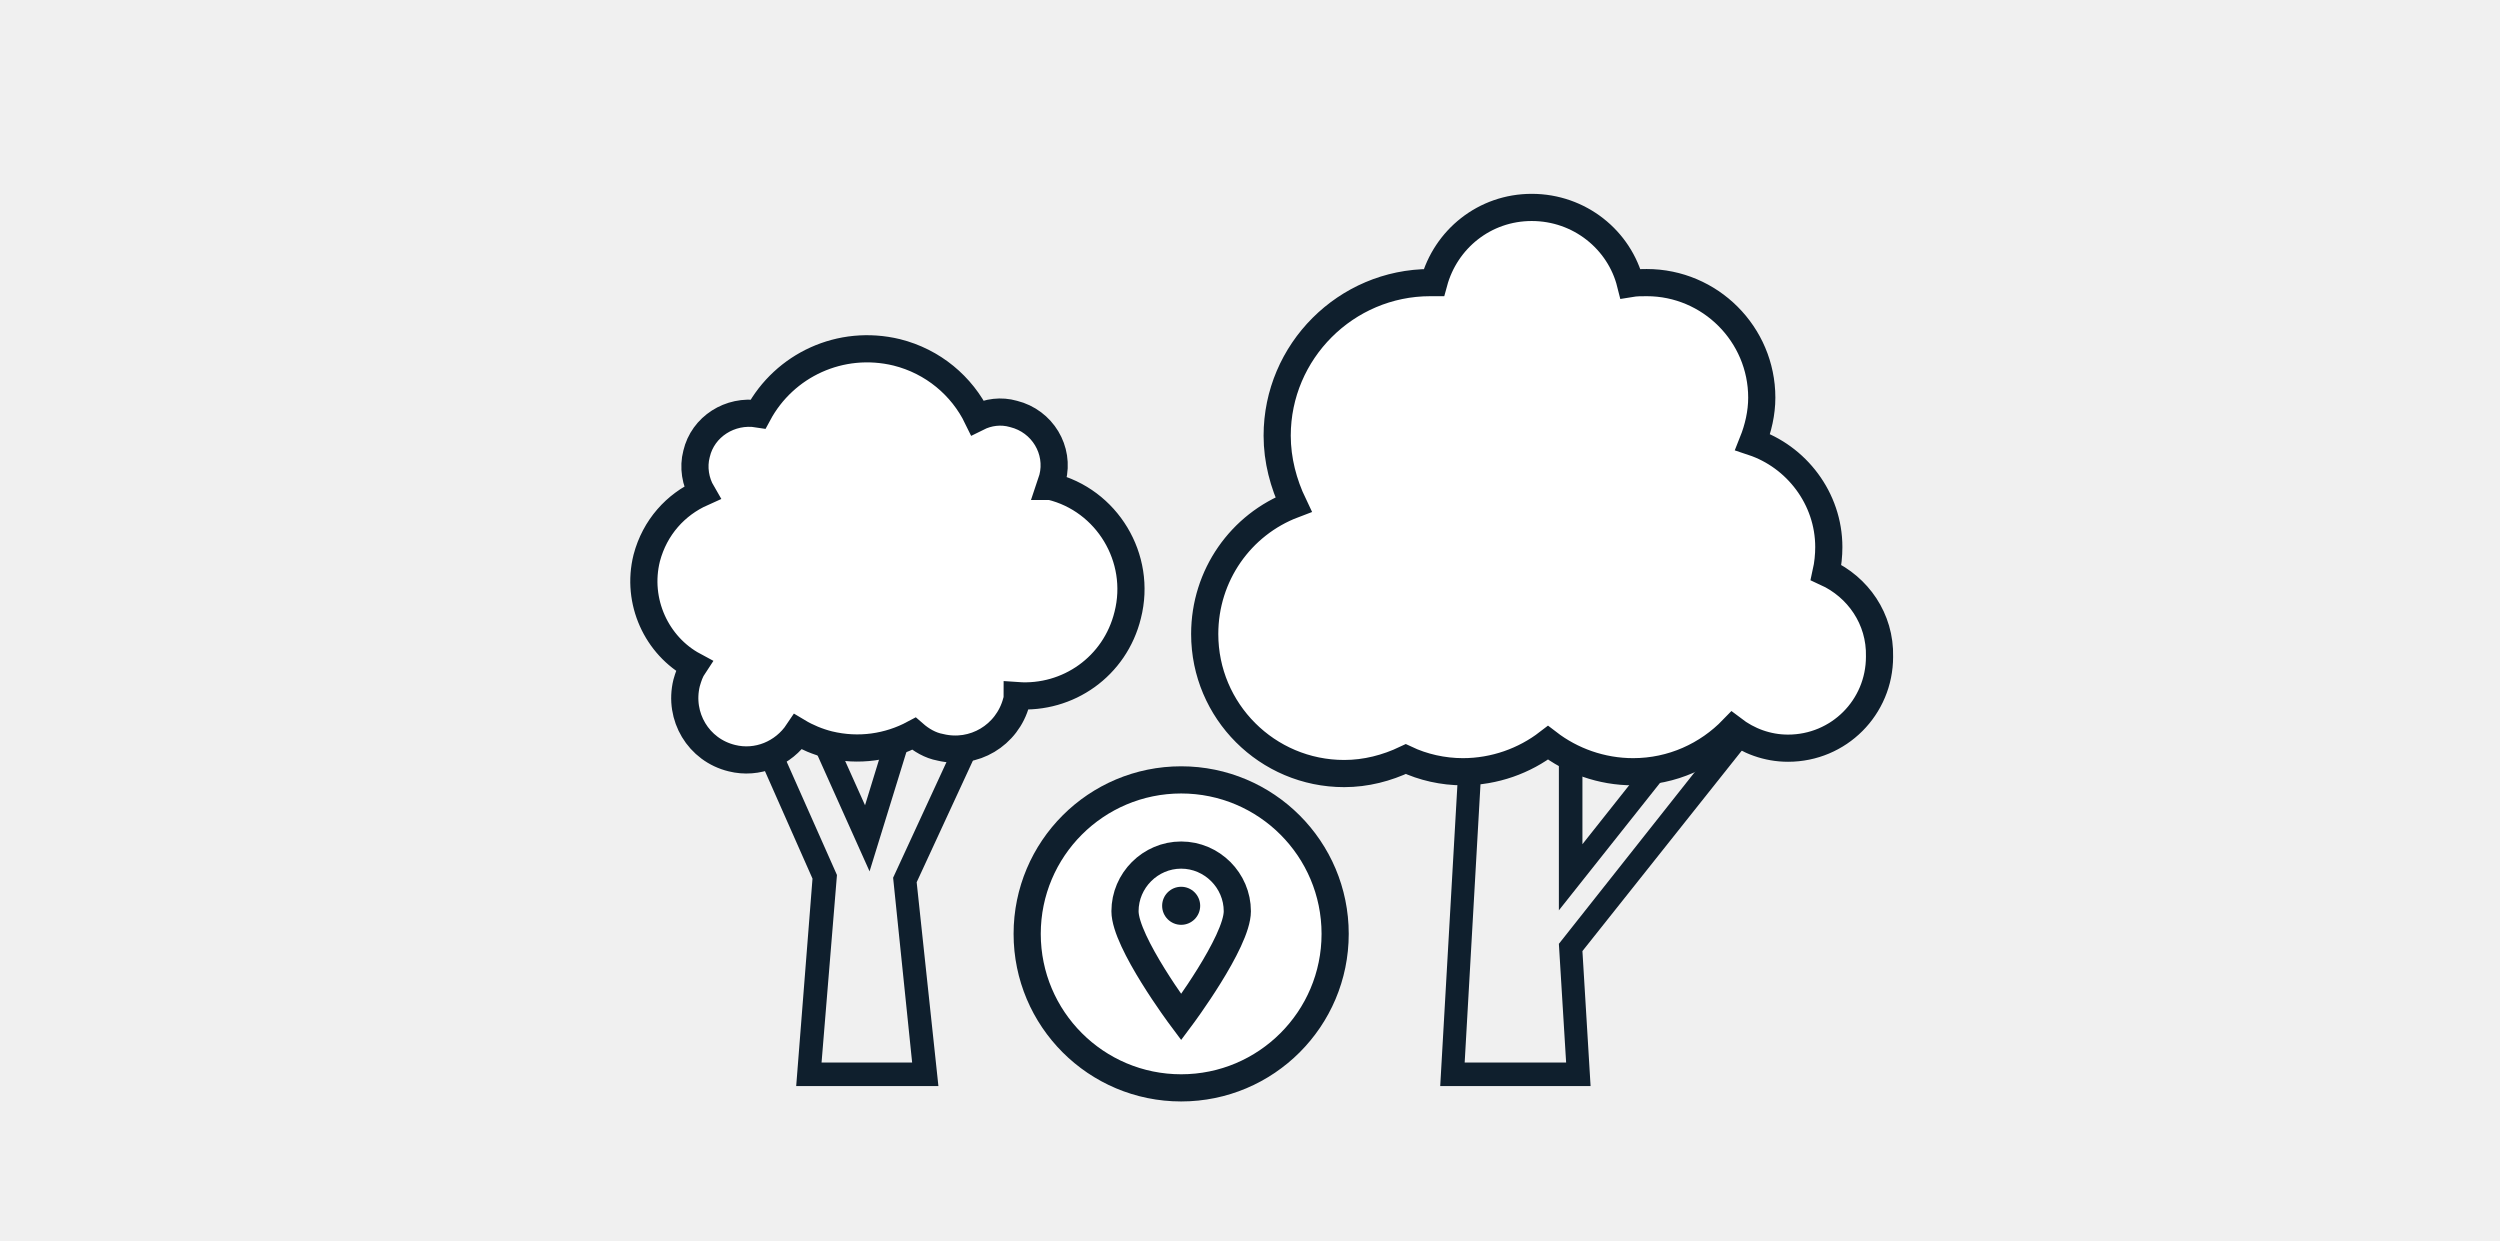
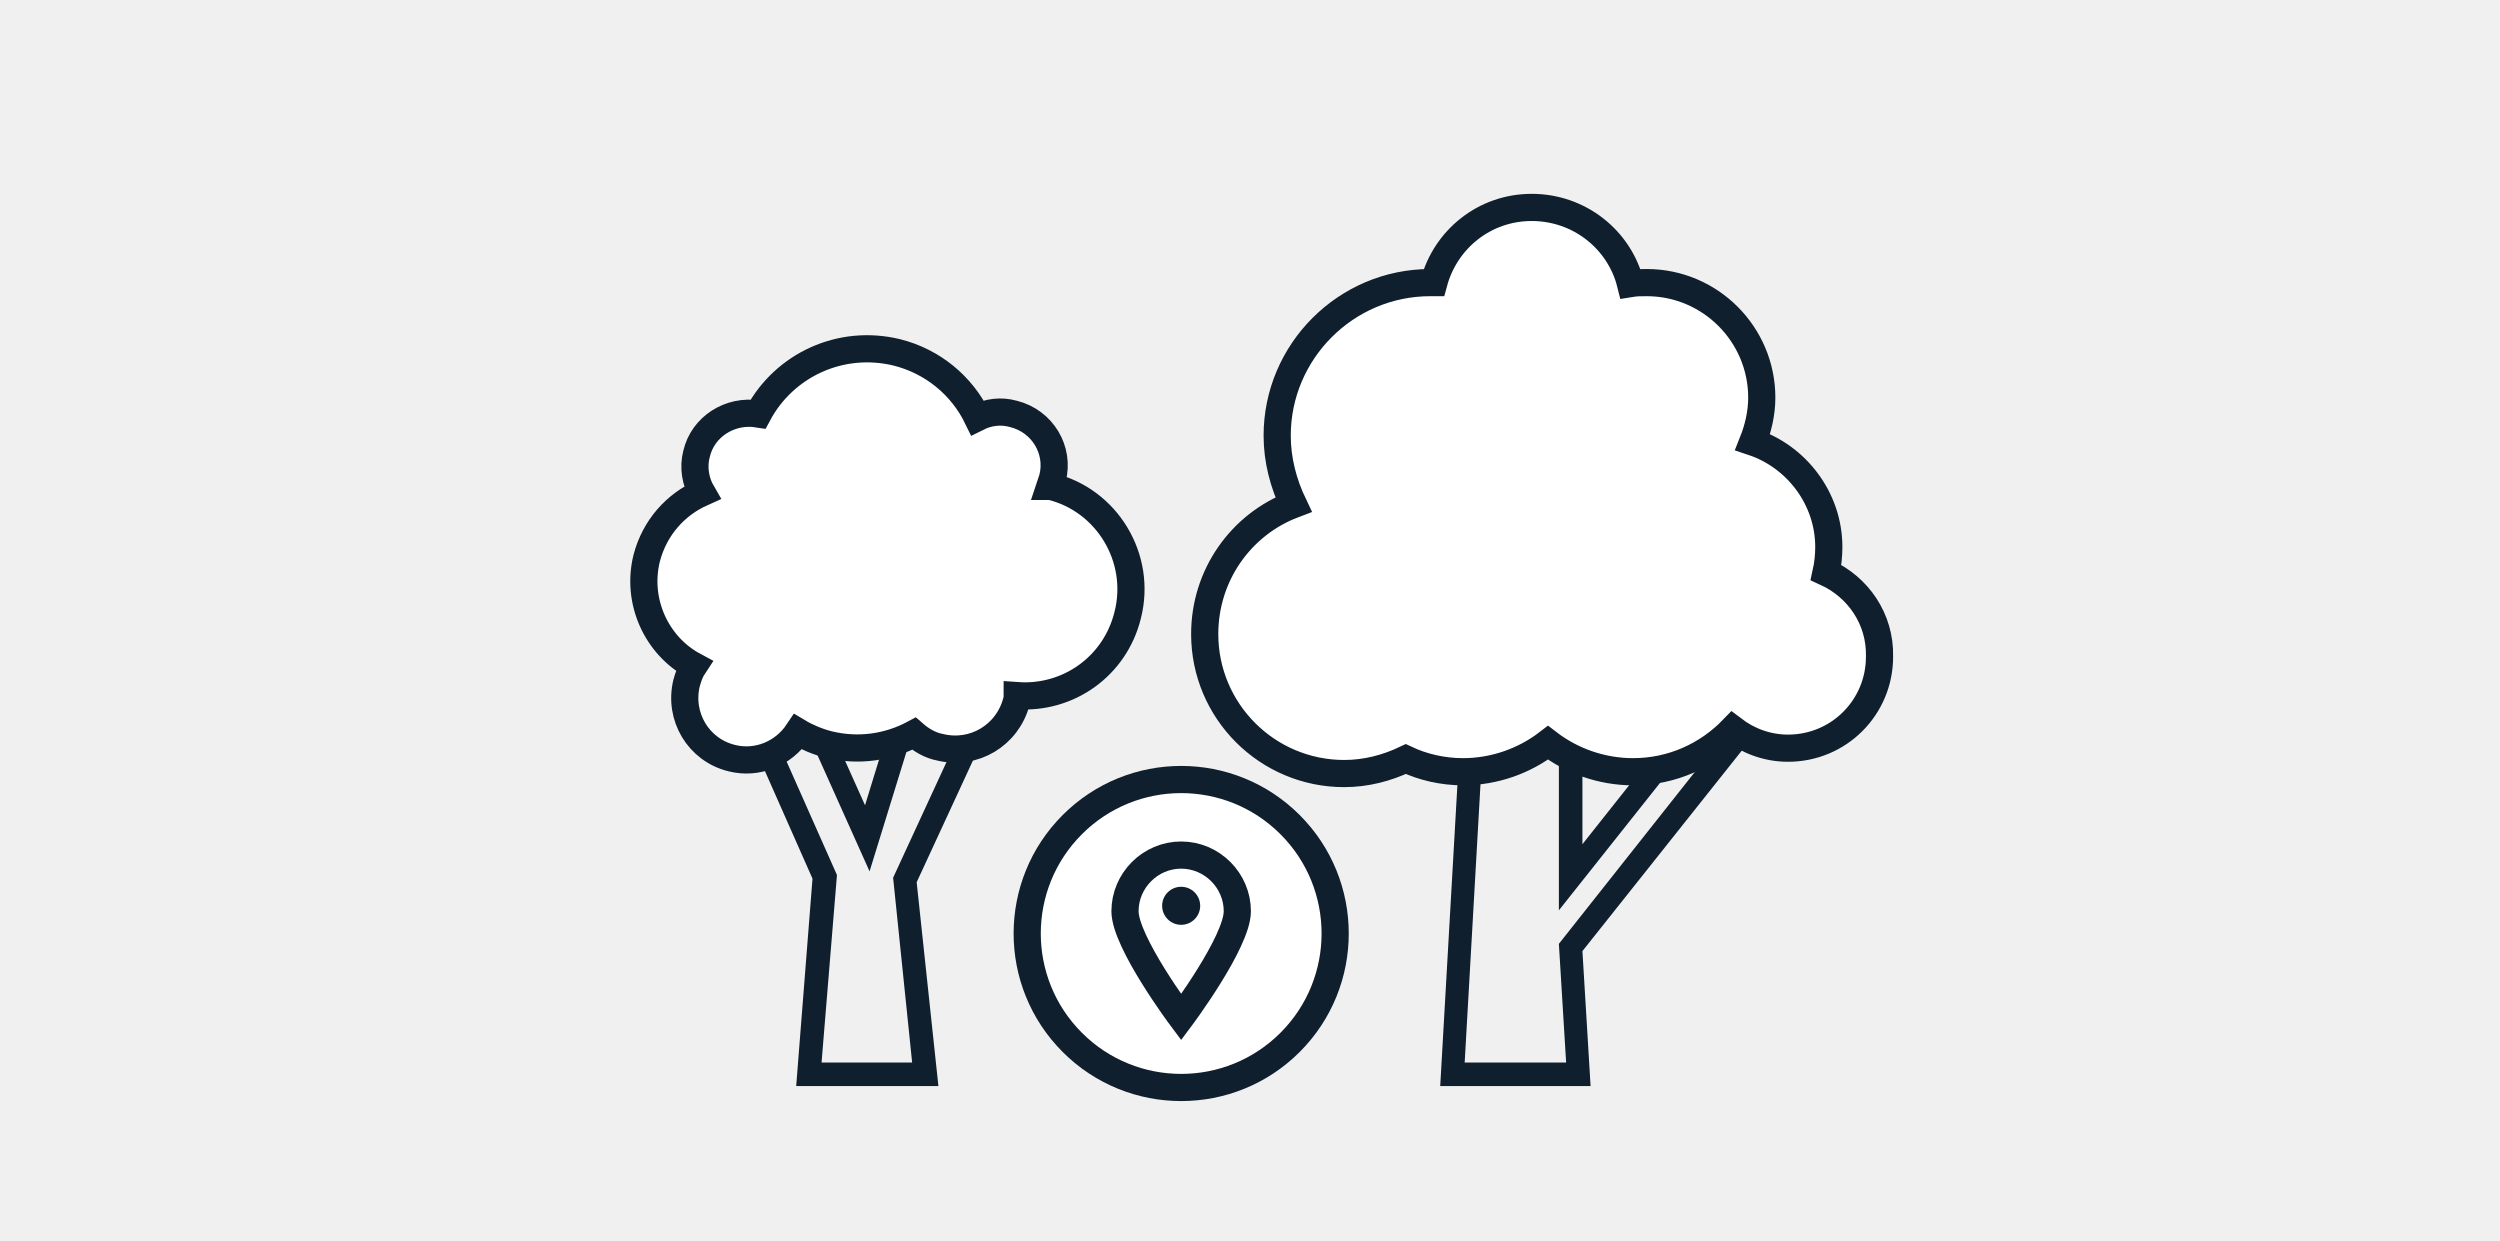
<svg xmlns="http://www.w3.org/2000/svg" xmlns:xlink="http://www.w3.org/1999/xlink" viewBox="0 0 276 137">
-   <circle fill="#FFF" stroke="#0F1F2D" stroke-width="3" stroke-linecap="round" stroke-miterlimit="10" cx="130.4" cy="103.1" r="17" />
+   <ellipse transform="rotate(-45.001 130.352 103.076)" fill="#FFF" stroke="#0F1F2D" stroke-width="3" stroke-linecap="round" stroke-miterlimit="10" cx="130.4" cy="103.1" rx="17" ry="17" />
  <path fill="#FFF" stroke="#0F1F2D" stroke-width="3" stroke-linecap="round" stroke-miterlimit="10" d="M136.6 100.6c0 3.4-6.2 11.7-6.2 11.7s-6.2-8.3-6.2-11.7c0-3.4 2.8-6.2 6.2-6.2 3.4 0 6.2 2.8 6.2 6.2z" />
  <circle fill="#0F1F2D" cx="130.4" cy="100" r="2.1" />
  <defs>
    <path id="a" d="M-750-199.7c-27.1 0-49-21.9-49-49s21.9-49 49-49 49 21.9 49 49c0 27-21.9 49-49 49zm0 3c28.7 0 52-23.3 52-52s-23.3-52-52-52-52 23.3-52 52 23.3 52 52 52zm-72-124h144v144h-144v-144z" />
  </defs>
  <clipPath id="b">
    <use xlink:href="#a" overflow="visible" />
  </clipPath>
-   <g clip-path="url(#b)">
-     <defs>
-       <circle id="c" cx="-750" cy="-248.7" r="50.5" />
-     </defs>
-   </g>
  <defs>
-     <circle id="d" cx="-750" cy="-248.7" r="50.5" />
+     <path id="c" d="M-749.3-32.5c-24.6 0-44.6-20-44.6-44.6s20-44.6 44.6-44.6 44.6 20 44.6 44.6-20 44.6-44.6 44.6zm0 2.7c26.1 0 47.3-21.2 47.3-47.3s-21.2-47.3-47.3-47.3c-26.1 0-47.3 21.2-47.3 47.3s21.2 47.3 47.3 47.3zm-65.5-112.8h131v131h-131v-131z" />
  </defs>
-   <defs>
-     <circle id="e" cx="-750" cy="-248.7" r="43.5" />
-   </defs>
-   <defs>
-     <path id="f" d="M-749.3-32.5c-24.6 0-44.6-20-44.6-44.6s20-44.6 44.6-44.6 44.6 20 44.6 44.6-20 44.6-44.6 44.6zm0 2.7c26.1 0 47.3-21.2 47.3-47.3s-21.2-47.3-47.3-47.3c-26.1 0-47.3 21.2-47.3 47.3s21.2 47.3 47.3 47.3zm-65.5-112.8h131v131h-131v-131z" />
-   </defs>
-   <clipPath id="g">
-     <use xlink:href="#f" overflow="visible" />
+   <clipPath id="d">
+     <use xlink:href="#c" overflow="visible" />
  </clipPath>
-   <g clip-path="url(#g)">
-     <defs>
-       <circle id="h" cx="-749.3" cy="-77.1" r="45.9" />
-     </defs>
-   </g>
-   <defs>
-     <circle id="i" cx="-749.3" cy="-77.1" r="45.9" />
-   </defs>
-   <defs>
-     <circle id="j" cx="-749.3" cy="-77.1" r="39.6" />
-   </defs>
  <path fill="#0F1F2D" d="M175.6 119.9H159l2.5-43.8h13.2v17.1l8.4-10.6 16.8-9.3-25.2 31.7.9 14.9zm-13.9-2.6h11.2l-.8-13.1 17.8-22.5-5.1 2.8-12.7 16V78.6h-8.2l-2.2 38.7zm-58.1 2.6H87.9L89.7 97l-9.2-20.8h9.3l5.7 12.7 3.9-12.7H111l-9.8 21.2 2.4 22.5zm-12.9-2.6h10l-2.1-20.4 8.4-18.2h-5.6L96 96.2l-7.8-17.4h-3.7l7.9 17.8-1.7 20.7z" />
  <path fill="#FFF" stroke="#0F1F2D" stroke-width="3" stroke-linecap="round" stroke-miterlimit="10" d="M201.6 63.2c.2-.9.3-1.9.3-2.8 0-5.4-3.6-10-8.4-11.6.6-1.5 1-3.2 1-4.9 0-7-5.7-12.7-12.7-12.7-.6 0-1.2 0-1.8.1-1.2-4.8-5.6-8.4-10.9-8.4-5.2 0-9.5 3.5-10.8 8.3h-.4c-9.3 0-16.9 7.6-16.9 16.9 0 2.7.7 5.3 1.8 7.6-5.8 2.2-9.8 7.8-9.8 14.3 0 8.5 6.9 15.4 15.4 15.4 2.4 0 4.7-.6 6.8-1.6 1.9.9 4.1 1.4 6.3 1.4 3.5 0 6.8-1.2 9.4-3.2 2.6 2 5.9 3.2 9.4 3.2 4.3 0 8.2-1.8 11-4.7 1.7 1.3 3.8 2.1 6.1 2.1 5.6 0 10.1-4.5 10.1-10.1.1-4.2-2.4-7.7-5.9-9.3zM88.1 80.8c1 .6 2.2 1.1 3.4 1.4 3.3.8 6.6.3 9.4-1.2.8.7 1.8 1.3 2.9 1.5 3.7.9 7.4-1.3 8.4-5 .1-.2.1-.5.1-.7 5.6.4 10.8-3.2 12.2-8.9 1.6-6.3-2.3-12.7-8.5-14.2h-.1l.3-.9c.8-3.1-1.1-6.3-4.3-7.1-1.4-.4-2.8-.2-4 .4-1.7-3.5-4.9-6.2-8.9-7.2-6.2-1.5-12.4 1.4-15.3 6.8-3.1-.5-6.1 1.4-6.8 4.4-.4 1.5-.1 3.1.6 4.3-2.9 1.3-5.2 3.8-6.1 7.2-1.2 4.8 1.1 9.7 5.2 11.9-.4.6-.6 1.2-.8 1.9-.9 3.7 1.3 7.4 5 8.3 2.8.7 5.7-.5 7.3-2.9z" />
  <defs>
-     <path id="k" d="M-210.5 34.2h-1.5v84h108v-84h-106.5zm0 3h105l-1.5-1.5v81l1.5-1.5h-105l1.5 1.5v-81l-1.5 1.5zm-21.5-23h148v124h-148v-124z" />
+     <path id="e" d="M-210.5 34.2h-1.5v84h108v-84h-106.5zm0 3h105l-1.5-1.5v81l1.5-1.5h-105l1.5 1.5v-81l-1.5 1.5zm-21.5-23h148v124h-148v-124z" />
+   </defs>
+   <clipPath id="f">
+     <use xlink:href="#e" overflow="visible" />
+   </clipPath>
+   <defs>
+     <path id="g" d="M-216.5 51.2h-2.2l.9-2.1 9.1-22 .4-.9h100.9l.4.9 9.1 22 .9 2.1h-119.5zm0-3h117l-1.4 2.1-9.1-22 1.4.9h-98.9l1.4-.9-9.1 22-1.3-2.1zm-22.2 23h161.5v-65h-161.5v65z" />
+   </defs>
+   <clipPath id="h">
+     <use xlink:href="#g" overflow="visible" />
+   </clipPath>
+   <defs>
+     <path id="i" d="M-131.5 18.2h-1.5v19h15v-19h-13.5zm0 3h12l-1.5-1.5v16l1.5-1.5h-12l1.5 1.5v-16l-1.5 1.5zm-21.5-23h55v59h-55v-59z" />
+   </defs>
+   <clipPath id="j">
+     <use xlink:href="#i" overflow="visible" />
+   </clipPath>
+   <defs>
+     <path id="k" d="M-197.5 84.2h-1.5v34h24v-34h-22.5zm0 3h21l-1.5-1.5v31l1.5-1.5h-21l1.5 1.5v-31l-1.5 1.5zm-21.5-23h64v74h-64v-74z" />
  </defs>
  <clipPath id="l">
    <use xlink:href="#k" overflow="visible" />
  </clipPath>
-   <g clip-path="url(#l)">
-     <defs>
-       <path id="m" d="M-210.5 35.7h105v81h-105z" />
-     </defs>
-   </g>
  <defs>
-     <path id="n" d="M-210.5 35.7h105v81h-105z" />
+     <path id="m" d="M-196.5 56.2h-1.5v22h22v-22h-20.5zm0 3h19l-1.5-1.5v19l1.5-1.5h-19l1.5 1.5v-19l-1.5 1.5zm-21.5-23h62v62h-62v-62z" />
  </defs>
+   <clipPath id="n">
+     <use xlink:href="#m" overflow="visible" />
+   </clipPath>
  <defs>
-     <path id="o" d="M-216.5 51.2h-2.2l.9-2.1 9.1-22 .4-.9h100.9l.4.9 9.1 22 .9 2.1h-119.5zm0-3h117l-1.4 2.1-9.1-22 1.4.9h-98.9l1.4-.9-9.1 22-1.3-2.1zm-22.2 23h161.5v-65h-161.5v65z" />
+     <path id="o" d="M-191.5 61.2h-1.5v12h12v-12h-10.5zm0 3h9l-1.5-1.5v9l1.5-1.5h-9l1.5 1.5v-9l-1.5 1.5zm-21.5-23h52v52h-52v-52z" />
  </defs>
  <clipPath id="p">
    <use xlink:href="#o" overflow="visible" />
  </clipPath>
-   <g clip-path="url(#p)">
-     <defs>
-       <path id="q" d="M-216.5 49.7h117l-9.1-22h-98.8z" />
-     </defs>
-   </g>
  <defs>
-     <path id="r" d="M-216.5 49.7h117l-9.1-22h-98.8z" />
+     <path id="q" d="M-166.5 56.2h-1.5v22h22v-22h-20.5zm0 3h19l-1.5-1.5v19l1.5-1.5h-19l1.5 1.5v-19l-1.5 1.5zm-21.5-23h62v62h-62v-62z" />
  </defs>
+   <clipPath id="r">
+     <use xlink:href="#q" overflow="visible" />
+   </clipPath>
  <defs>
-     <path id="s" d="M-131.5 18.2h-1.5v19h15v-19h-13.5zm0 3h12l-1.5-1.5v16l1.5-1.5h-12l1.5 1.5v-16l-1.5 1.5zm-21.5-23h55v59h-55v-59z" />
+     <path id="s" d="M-137.5 56.2h-1.5v22h22v-22h-20.5zm0 3h19l-1.5-1.5v19l1.5-1.5h-19l1.5 1.5v-19l-1.5 1.5zm-21.5-23h62v62h-62v-62z" />
  </defs>
  <clipPath id="t">
    <use xlink:href="#s" overflow="visible" />
  </clipPath>
-   <g clip-path="url(#t)">
-     <defs>
-       <path id="u" d="M-131.5 19.7h12v16h-12z" />
-     </defs>
-   </g>
  <defs>
-     <path id="v" d="M-131.5 19.7h12v16h-12z" />
+     <path id="u" d="M-166.5 84.2h-1.5v22h22v-22h-20.5zm0 3h19l-1.5-1.5v19l1.5-1.5h-19l1.5 1.5v-19l-1.5 1.5zm-21.5-23h62v62h-62v-62z" />
  </defs>
+   <clipPath id="v">
+     <use xlink:href="#u" overflow="visible" />
+   </clipPath>
  <defs>
-     <path id="w" d="M-197.5 84.2h-1.5v34h24v-34h-22.5zm0 3h21l-1.5-1.5v31l1.5-1.5h-21l1.5 1.5v-31l-1.5 1.5zm-21.5-23h64v74h-64v-74z" />
+     <path id="w" d="M-137.5 84.2h-1.5v22h22v-22h-20.5zm0 3h19l-1.5-1.5v19l1.5-1.5h-19l1.5 1.5v-19l-1.5 1.5zm-21.5-23h62v62h-62v-62z" />
  </defs>
  <clipPath id="x">
    <use xlink:href="#w" overflow="visible" />
  </clipPath>
-   <g clip-path="url(#x)">
-     <defs>
-       <path id="y" d="M-197.5 85.7h21v31h-21z" />
-     </defs>
-   </g>
  <defs>
-     <path id="z" d="M-197.5 85.7h21v31h-21z" />
+     <path id="y" d="M-161.5 61.2h-1.5v12h12v-12h-10.5zm0 3h9l-1.5-1.5v9l1.5-1.5h-9l1.5 1.5v-9l-1.5 1.5zm-21.5-23h52v52h-52v-52z" />
  </defs>
+   <clipPath id="z">
+     <use xlink:href="#y" overflow="visible" />
+   </clipPath>
  <defs>
-     <path id="A" d="M-196.5 56.2h-1.5v22h22v-22h-20.5zm0 3h19l-1.5-1.5v19l1.5-1.5h-19l1.5 1.5v-19l-1.5 1.5zm-21.5-23h62v62h-62v-62z" />
+     <path id="A" d="M-132.5 61.2h-1.5v12h12v-12h-10.5zm0 3h9l-1.5-1.5v9l1.5-1.5h-9l1.5 1.5v-9l-1.5 1.5zm-21.5-23h52v52h-52v-52z" />
  </defs>
  <clipPath id="B">
    <use xlink:href="#A" overflow="visible" />
  </clipPath>
-   <g clip-path="url(#B)">
+   <g>
    <defs>
-       <path id="C" d="M-196.5 57.7h19v19h-19z" />
+       <path id="C" d="M-161.5 89.2h-1.5v12h12v-12h-10.5zm0 3h9l-1.5-1.5v9l1.5-1.5h-9l1.5 1.5v-9l-1.5 1.5zm-21.5-23h52v52h-52v-52z" />
    </defs>
-   </g>
-   <defs>
-     <path id="D" d="M-196.5 57.7h19v19h-19z" />
-   </defs>
-   <defs>
-     <path id="E" d="M-191.5 61.2h-1.5v12h12v-12h-10.5zm0 3h9l-1.5-1.5v9l1.5-1.5h-9l1.5 1.5v-9l-1.5 1.5zm-21.5-23h52v52h-52v-52z" />
-   </defs>
-   <clipPath id="F">
-     <use xlink:href="#E" overflow="visible" />
-   </clipPath>
-   <g clip-path="url(#F)">
-     <defs>
-       <path id="G" d="M-191.5 62.7h9v9h-9z" />
-     </defs>
-   </g>
-   <defs>
-     <path id="H" d="M-191.5 62.7h9v9h-9z" />
-   </defs>
-   <defs>
-     <path id="I" d="M-166.5 56.2h-1.5v22h22v-22h-20.5zm0 3h19l-1.5-1.5v19l1.5-1.5h-19l1.5 1.5v-19l-1.5 1.5zm-21.5-23h62v62h-62v-62z" />
-   </defs>
-   <clipPath id="J">
-     <use xlink:href="#I" overflow="visible" />
-   </clipPath>
-   <g clip-path="url(#J)">
-     <defs>
-       <path id="K" d="M-166.5 57.7h19v19h-19z" />
-     </defs>
-   </g>
-   <defs>
-     <path id="L" d="M-166.5 57.7h19v19h-19z" />
-   </defs>
-   <defs>
-     <path id="M" d="M-137.5 56.2h-1.5v22h22v-22h-20.5zm0 3h19l-1.5-1.5v19l1.5-1.5h-19l1.5 1.5v-19l-1.5 1.5zm-21.5-23h62v62h-62v-62z" />
-   </defs>
-   <clipPath id="N">
-     <use xlink:href="#M" overflow="visible" />
-   </clipPath>
-   <g clip-path="url(#N)">
-     <defs>
-       <path id="O" d="M-137.5 57.7h19v19h-19z" />
-     </defs>
-   </g>
-   <defs>
-     <path id="P" d="M-137.5 57.7h19v19h-19z" />
-   </defs>
-   <defs>
-     <path id="Q" d="M-166.5 84.2h-1.5v22h22v-22h-20.5zm0 3h19l-1.5-1.5v19l1.5-1.5h-19l1.5 1.5v-19l-1.5 1.5zm-21.5-23h62v62h-62v-62z" />
-   </defs>
-   <clipPath id="R">
-     <use xlink:href="#Q" overflow="visible" />
-   </clipPath>
-   <g clip-path="url(#R)">
-     <defs>
-       <path id="S" d="M-166.5 85.7h19v19h-19z" />
-     </defs>
-   </g>
-   <defs>
-     <path id="T" d="M-166.5 85.7h19v19h-19z" />
-   </defs>
-   <defs>
-     <path id="U" d="M-137.5 84.2h-1.5v22h22v-22h-20.5zm0 3h19l-1.5-1.5v19l1.5-1.5h-19l1.5 1.5v-19l-1.5 1.5zm-21.5-23h62v62h-62v-62z" />
-   </defs>
-   <clipPath id="V">
-     <use xlink:href="#U" overflow="visible" />
-   </clipPath>
-   <g clip-path="url(#V)">
-     <defs>
-       <path id="W" d="M-137.5 85.7h19v19h-19z" />
-     </defs>
-   </g>
-   <defs>
-     <path id="X" d="M-137.5 85.7h19v19h-19z" />
-   </defs>
-   <defs>
-     <path id="Y" d="M-161.5 61.2h-1.5v12h12v-12h-10.5zm0 3h9l-1.5-1.5v9l1.5-1.5h-9l1.5 1.5v-9l-1.5 1.5zm-21.5-23h52v52h-52v-52z" />
-   </defs>
-   <clipPath id="Z">
-     <use xlink:href="#Y" overflow="visible" />
-   </clipPath>
-   <g clip-path="url(#Z)">
-     <defs>
-       <path id="aa" d="M-161.5 62.7h9v9h-9z" />
-     </defs>
+     <clipPath id="D">
+       <use xlink:href="#C" overflow="visible" />
+     </clipPath>
  </g>
  <g>
    <defs>
-       <path id="ab" d="M-161.5 62.7h9v9h-9z" />
+       <path id="E" d="M-132.5 89.2h-1.5v12h12v-12h-10.5zm0 3h9l-1.5-1.5v9l1.5-1.5h-9l1.5 1.5v-9l-1.5 1.5zm-21.5-23h52v52h-52v-52z" />
    </defs>
-   </g>
-   <g>
-     <defs>
-       <path id="ac" d="M-132.5 61.2h-1.5v12h12v-12h-10.5zm0 3h9l-1.5-1.5v9l1.5-1.5h-9l1.5 1.5v-9l-1.5 1.5zm-21.5-23h52v52h-52v-52z" />
-     </defs>
-     <clipPath id="ad">
-       <use xlink:href="#ac" overflow="visible" />
+     <clipPath id="F">
+       <use xlink:href="#E" overflow="visible" />
    </clipPath>
-     <g clip-path="url(#ad)">
-       <defs>
-         <path id="ae" d="M-132.5 62.7h9v9h-9z" />
-       </defs>
-     </g>
-   </g>
-   <g>
-     <defs>
-       <path id="af" d="M-132.5 62.7h9v9h-9z" />
-     </defs>
-   </g>
-   <g>
-     <defs>
-       <path id="ag" d="M-161.5 89.2h-1.5v12h12v-12h-10.5zm0 3h9l-1.5-1.5v9l1.5-1.5h-9l1.5 1.5v-9l-1.5 1.5zm-21.5-23h52v52h-52v-52z" />
-     </defs>
-     <clipPath id="ah">
-       <use xlink:href="#ag" overflow="visible" />
-     </clipPath>
-     <g clip-path="url(#ah)">
-       <defs>
-         <path id="ai" d="M-161.5 90.7h9v9h-9z" />
-       </defs>
-     </g>
-   </g>
-   <g>
-     <defs>
-       <path id="aj" d="M-161.5 90.7h9v9h-9z" />
-     </defs>
-   </g>
-   <g>
-     <defs>
-       <path id="ak" d="M-132.5 89.2h-1.5v12h12v-12h-10.5zm0 3h9l-1.5-1.5v9l1.5-1.5h-9l1.5 1.5v-9l-1.5 1.5zm-21.5-23h52v52h-52v-52z" />
-     </defs>
-     <clipPath id="al">
-       <use xlink:href="#ak" overflow="visible" />
-     </clipPath>
-     <g clip-path="url(#al)">
-       <defs>
-         <path id="am" d="M-132.5 90.7h9v9h-9z" />
-       </defs>
-     </g>
-   </g>
-   <g>
-     <defs>
-       <path id="an" d="M-132.5 90.7h9v9h-9z" />
-     </defs>
  </g>
</svg>
